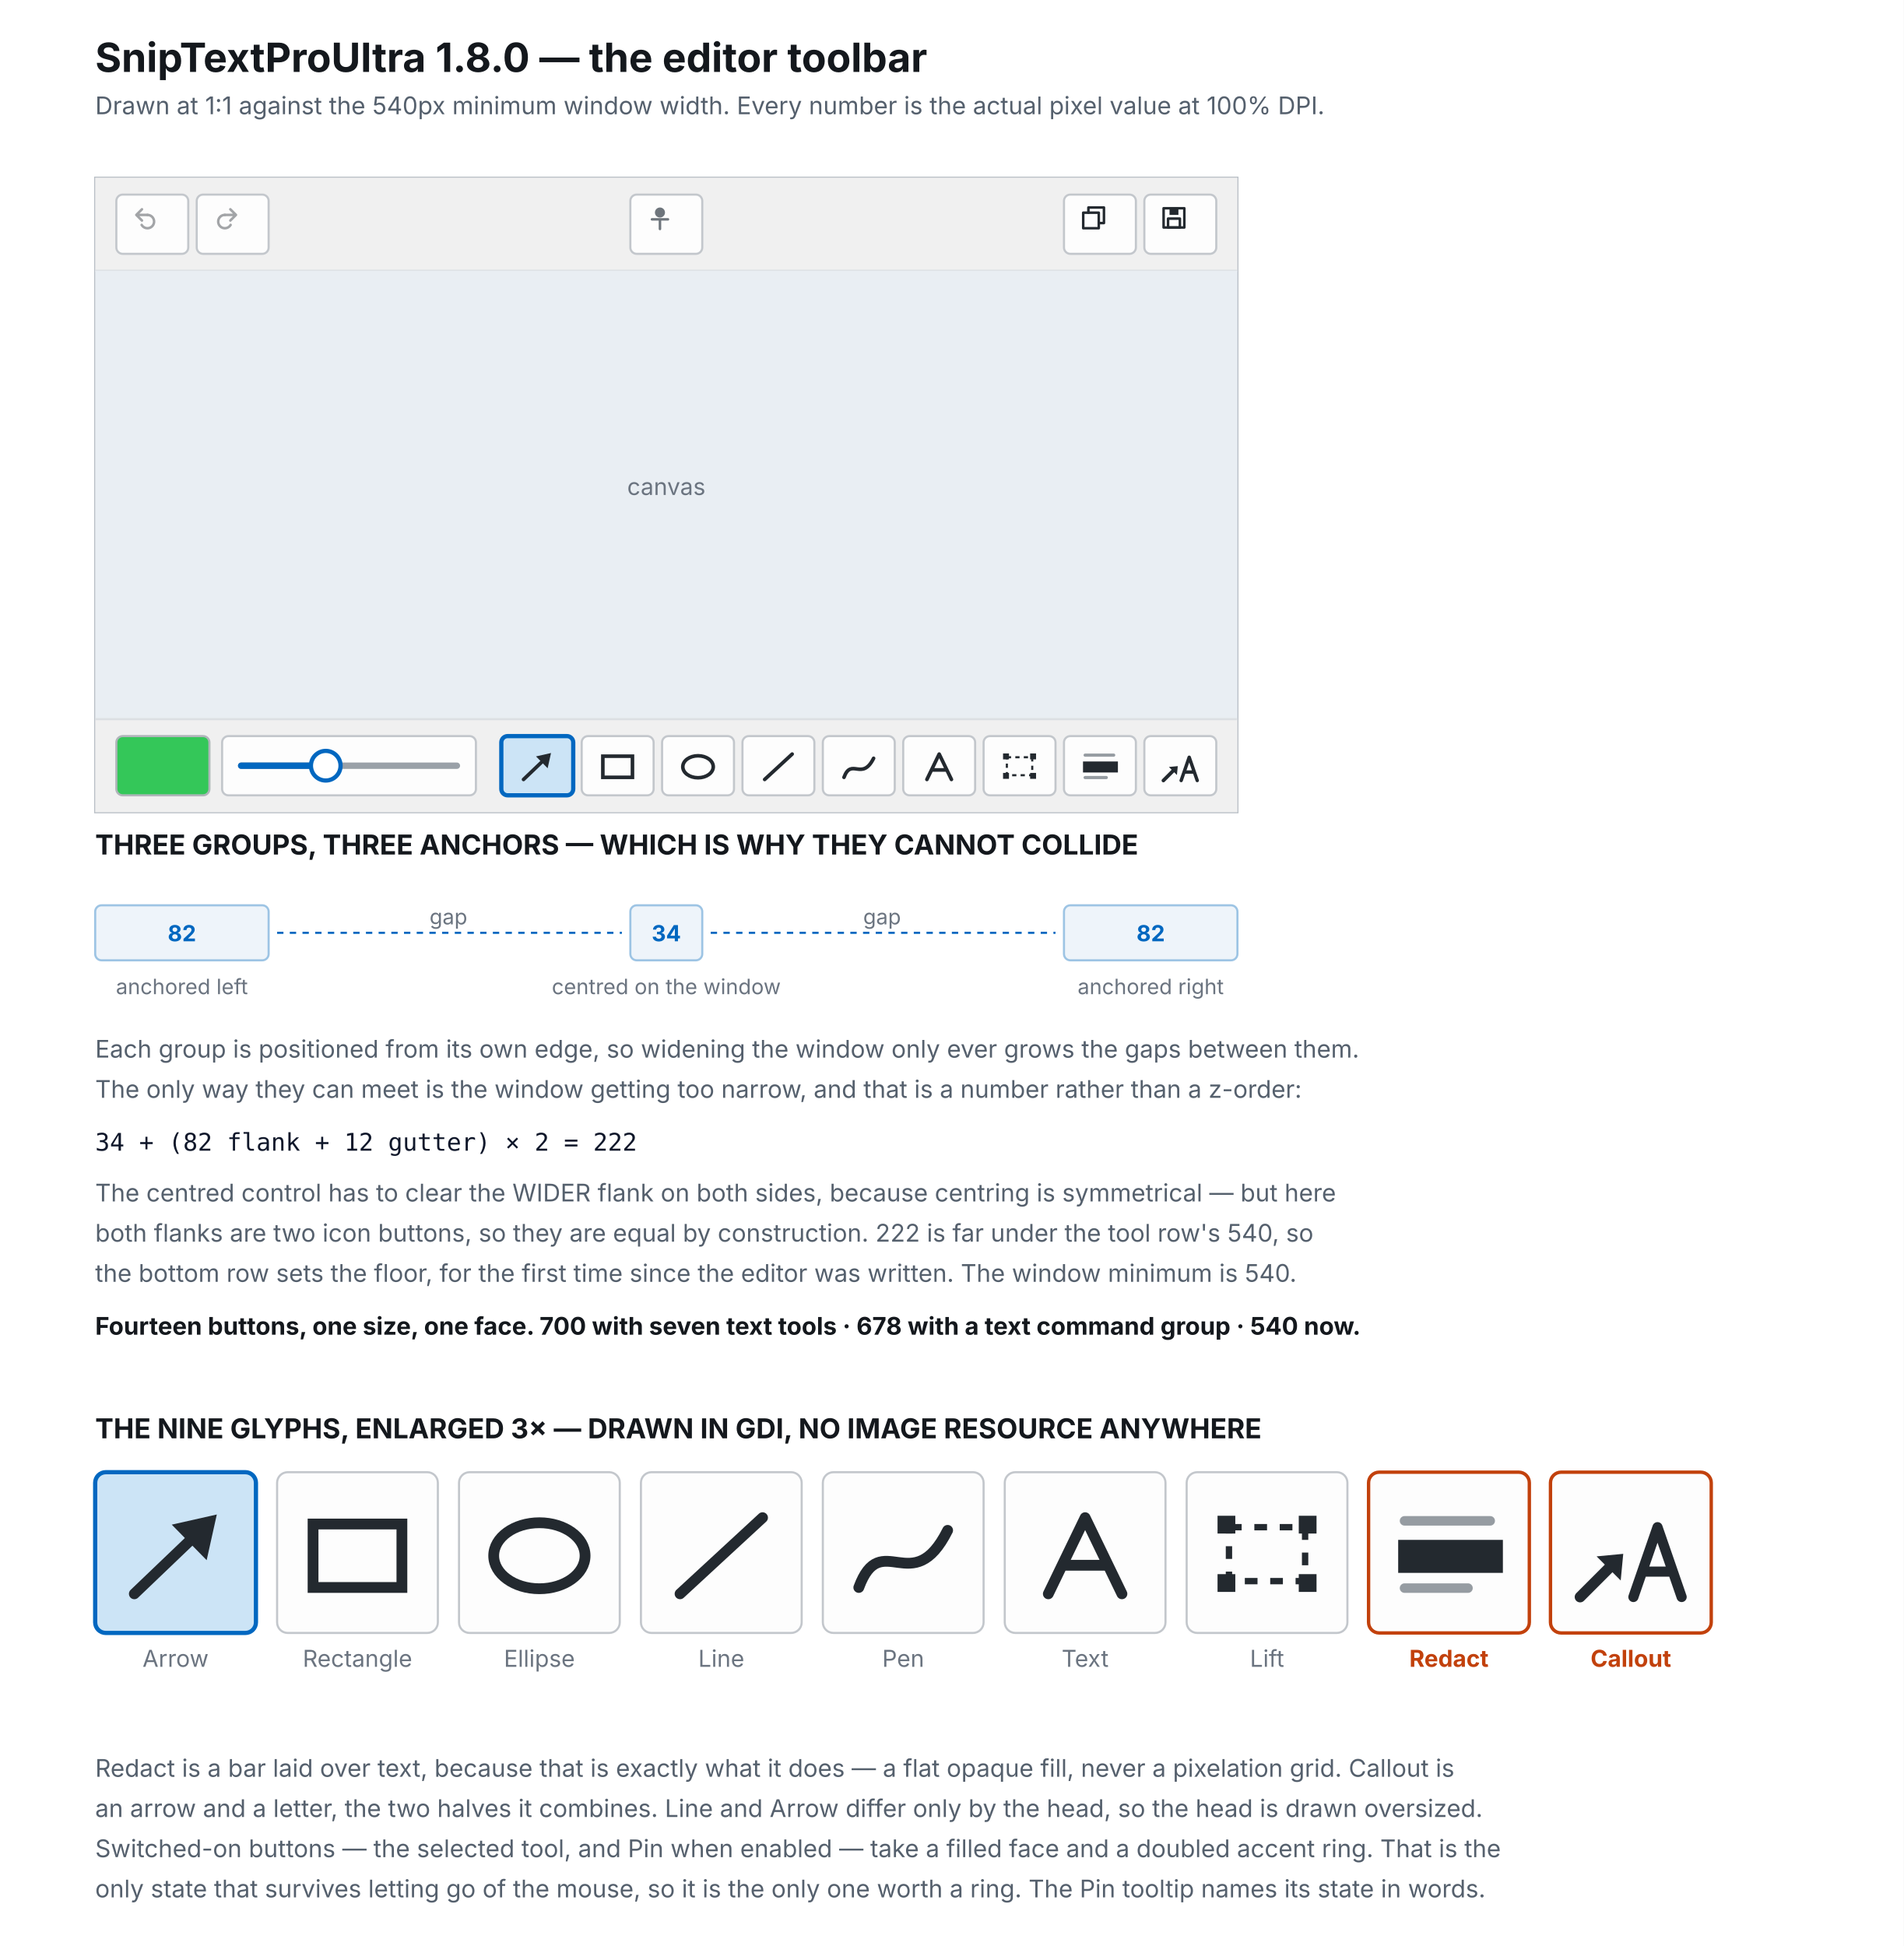
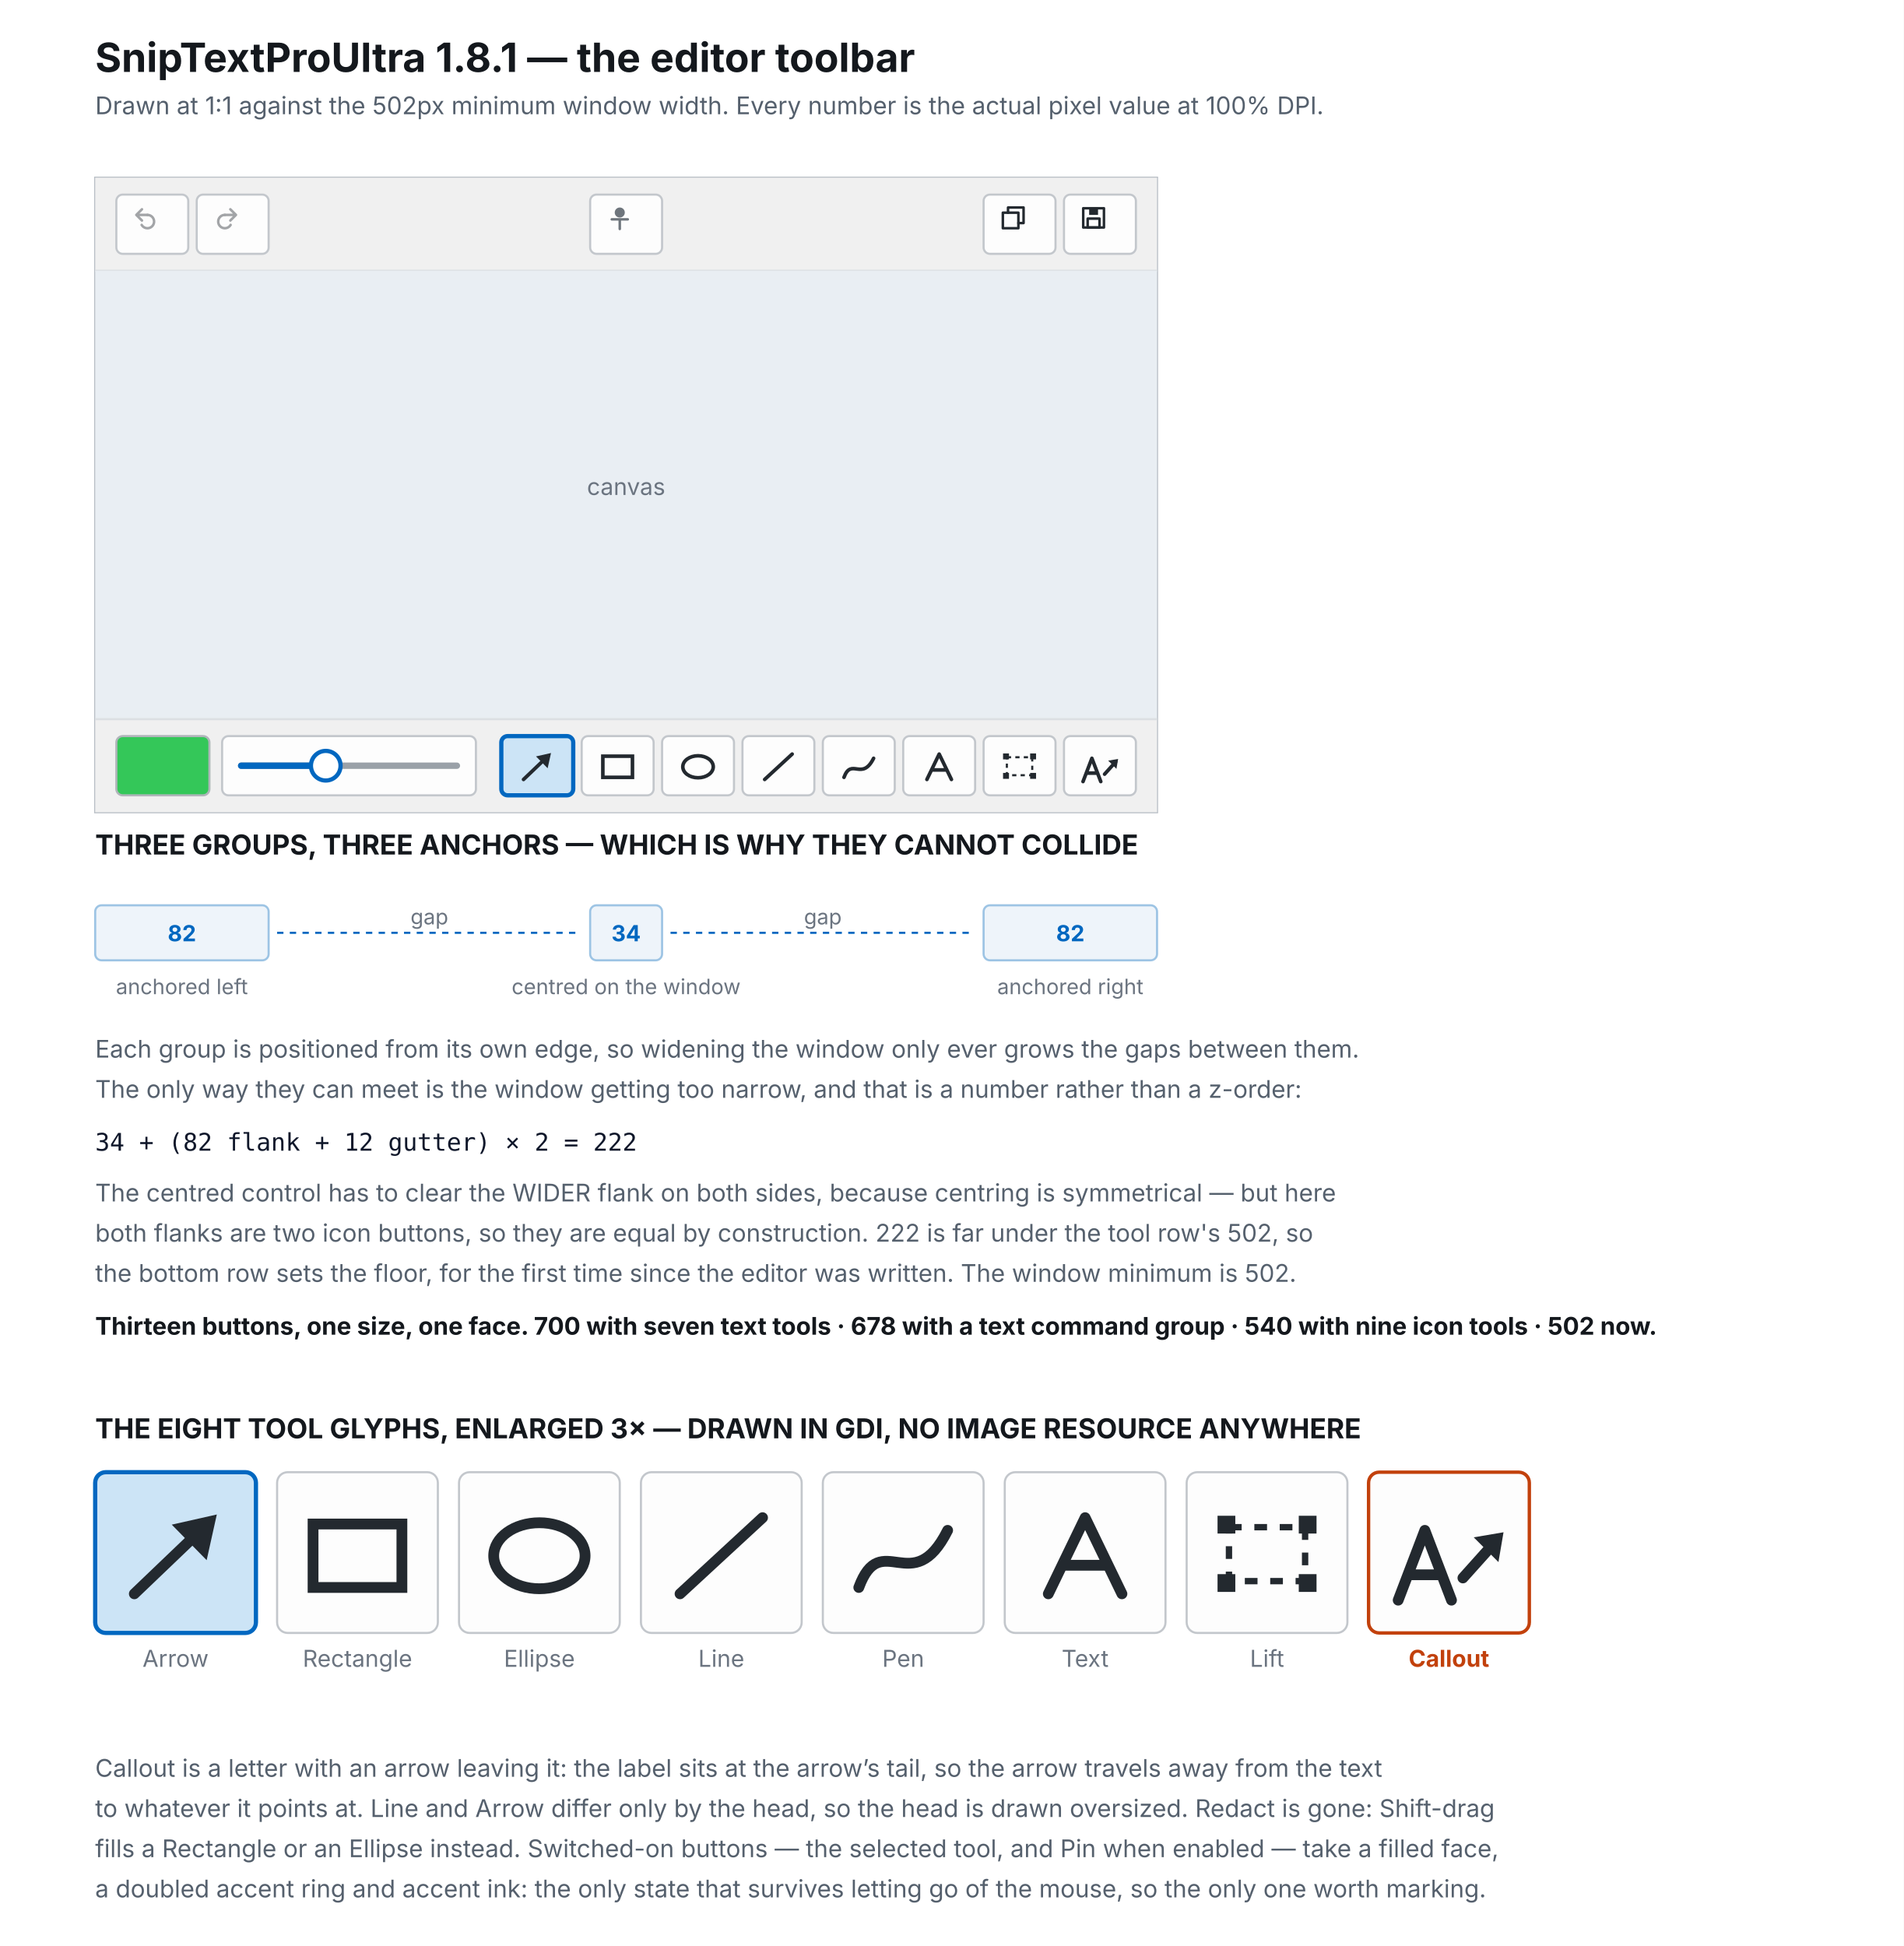
<svg xmlns="http://www.w3.org/2000/svg" viewBox="0 0 900 920" width="900" height="920" font-family="Segoe UI, Inter, Helvetica, Arial, sans-serif">
  <defs>
    <marker id="ar" markerWidth="7" markerHeight="7" refX="6" refY="3.5" orient="auto">
      <path d="M0,0 L7,3.5 L0,7 z" fill="#0067c0" />
    </marker>
    <g id="g-arrow">
      <path d="M3.5 16.5 L15 5.5" fill="none" stroke="#23292f" stroke-width="1.7" stroke-linecap="round" />
      <path d="M16.5 4 L9.4 5.6 L14.9 11.2 z" fill="#23292f" stroke="none" />
    </g>
    <g id="g-rect">
      <rect x="3" y="5.5" width="14" height="10" fill="none" stroke="#23292f" stroke-width="1.7" />
    </g>
    <g id="g-ellipse">
      <ellipse cx="10" cy="10.5" rx="7.2" ry="5.2" fill="none" stroke="#23292f" stroke-width="1.7" />
    </g>
    <g id="g-line">
      <path d="M3.5 16.5 L16.5 4.5" fill="none" stroke="#23292f" stroke-width="1.7" stroke-linecap="round" />
    </g>
    <g id="g-pen">
      <path d="M3 15.5 C6.5 6, 11.5 17.5, 17 6.5" fill="none" stroke="#23292f" stroke-width="1.7" stroke-linecap="round" />
    </g>
    <g id="g-text">
      <path d="M4.2 16.5 L10 4.5 L15.8 16.5 M6.9 12 H13.1" fill="none" stroke="#23292f" stroke-width="1.7" stroke-linecap="round" stroke-linejoin="round" />
    </g>
    <g id="g-lift">
      <rect x="4" y="6" width="12" height="8.5" fill="none" stroke="#23292f" stroke-width="1" stroke-dasharray="2 2" />
      <rect x="2.2" y="4.2" width="2.8" height="2.8" fill="#23292f" />
      <rect x="15" y="4.2" width="2.8" height="2.8" fill="#23292f" />
      <rect x="2.2" y="13.4" width="2.8" height="2.8" fill="#23292f" />
      <rect x="15" y="13.4" width="2.8" height="2.8" fill="#23292f" />
    </g>
-     <g id="g-redact">
-       <path d="M3 5 H16.5 M3 15.6 H13" fill="none" stroke="#969ca2" stroke-width="1.5" stroke-linecap="round" />
-       <rect x="2" y="8" width="16.5" height="5.2" fill="#23292f" />
-     </g>
    <g id="g-callout">
-       <path d="M2 17 L7.6 11.4" fill="none" stroke="#23292f" stroke-width="1.7" stroke-linecap="round" />
-       <path d="M8.8 10.2 L4.6 10.6 L8.4 14.4 z" fill="#23292f" stroke="none" />
-       <path d="M10.4 17 L14.2 6 L18 17 M11.8 13 H16.6" fill="none" stroke="#23292f" stroke-width="1.6" stroke-linecap="round" stroke-linejoin="round" />
+       <path d="M2 17.5 L6.2 6.5 L10.4 17.5 M3.8 13.5 H8.6" fill="none" stroke="#23292f" stroke-width="1.7" stroke-linecap="round" stroke-linejoin="round" />
+       <path d="M12.2 14 L17.4 8.2" fill="none" stroke="#23292f" stroke-width="1.7" stroke-linecap="round" />
+       <path d="M18.6 6.8 L13.9 7.6 L17.8 11.5 z" fill="#23292f" stroke="none" />
    </g>
    <g id="c-undo">
      <path d="M11 8 A4.5 4.5 0 1 1 7.1 14.75" fill="none" stroke="#23292f" stroke-width="1.7" stroke-linecap="round" />
      <path d="M11 8 H3.5 M3.5 8 L7.3 4.2 M3.5 8 L7.3 11.8" fill="none" stroke="#23292f" stroke-width="1.7" stroke-linecap="round" stroke-linejoin="round" />
    </g>
    <g id="c-redo" transform="translate(20,0) scale(-1,1)">
      <path d="M11 8 A4.5 4.5 0 1 1 7.1 14.75" fill="none" stroke="#23292f" stroke-width="1.7" stroke-linecap="round" />
      <path d="M11 8 H3.5 M3.5 8 L7.3 4.2 M3.5 8 L7.3 11.8" fill="none" stroke="#23292f" stroke-width="1.7" stroke-linecap="round" stroke-linejoin="round" />
    </g>
    <g id="c-copy">
      <polyline points="6.5,6.5 6.5,3 17,3 17,13.5 13.5,13.5" fill="none" stroke="#23292f" stroke-width="1.7" stroke-linecap="round" stroke-linejoin="round" />
      <rect x="3" y="6.5" width="10.5" height="10.5" fill="none" stroke="#23292f" stroke-width="1.7" stroke-linejoin="round" />
    </g>
    <g id="c-save">
      <rect x="3" y="3.5" width="14" height="13" fill="none" stroke="#23292f" stroke-width="1.7" stroke-linejoin="round" />
      <rect x="7" y="3.5" width="6" height="4.5" fill="#23292f" />
      <rect x="6" y="10.5" width="8" height="6" fill="none" stroke="#23292f" stroke-width="1.7" stroke-linejoin="round" />
    </g>
    <g id="c-pin">
      <circle cx="10" cy="6.4" r="3.4" fill="#6e757c" />
      <path d="M4.6 11 H15.4 M10 11.5 V17.5" fill="none" stroke="#6e757c" stroke-width="1.7" stroke-linecap="round" />
    </g>
  </defs>
  <rect width="900" height="920" fill="#ffffff" />
-   <text x="45" y="34" font-size="19" font-weight="700" fill="#14181d">SnipTextProUltra 1.8.0 — the editor toolbar</text>
-   <text x="45" y="54" font-size="11.5" fill="#55606d">Drawn at 1:1 against the 540px minimum window width. Every number is the actual pixel value at 100% DPI.</text>
+   <text x="45" y="34" font-size="19" font-weight="700" fill="#14181d">SnipTextProUltra 1.8.1 — the editor toolbar</text>
+   <text x="45" y="54" font-size="11.5" fill="#55606d">Drawn at 1:1 against the 502px minimum window width. Every number is the actual pixel value at 100% DPI.</text>
  <g transform="translate(45,84)">
-     <rect x="0" y="0" width="540" height="300" fill="#ffffff" stroke="#b9bfc6" />
-     <rect x="0" y="0" width="540" height="44" fill="#f0f0f0" />
-     <line x1="0" y1="44" x2="540" y2="44" stroke="#dcdfe3" />
+     <rect x="0" y="0" width="502" height="300" fill="#ffffff" stroke="#b9bfc6" />
+     <rect x="0" y="0" width="502" height="44" fill="#f0f0f0" />
+     <line x1="0" y1="44" x2="502" y2="44" stroke="#dcdfe3" />
    <rect x="10" y="8" width="34" height="28" rx="3" fill="#fdfdfd" stroke="#c3c7cc" />
    <use href="#c-undo" transform="translate(17,12) scale(0.7)" opacity="0.42" />
    <rect x="48" y="8" width="34" height="28" rx="3" fill="#fdfdfd" stroke="#c3c7cc" />
    <use href="#c-redo" transform="translate(55,12) scale(0.7)" opacity="0.42" />
-     <rect x="253" y="8" width="34" height="28" rx="3" fill="#fdfdfd" stroke="#c3c7cc" />
-     <use href="#c-pin" transform="translate(260,12) scale(0.7)" />
+     <rect x="234" y="8" width="34" height="28" rx="3" fill="#fdfdfd" stroke="#c3c7cc" />
+     <use href="#c-pin" transform="translate(241,12) scale(0.7)" />
+     <rect x="420" y="8" width="34" height="28" rx="3" fill="#fdfdfd" stroke="#c3c7cc" />
+     <use href="#c-copy" transform="translate(427,12) scale(0.7)" />
    <rect x="458" y="8" width="34" height="28" rx="3" fill="#fdfdfd" stroke="#c3c7cc" />
-     <use href="#c-copy" transform="translate(465,12) scale(0.7)" />
-     <rect x="496" y="8" width="34" height="28" rx="3" fill="#fdfdfd" stroke="#c3c7cc" />
-     <use href="#c-save" transform="translate(503,12) scale(0.7)" />
-     <rect x="0" y="44" width="540" height="212" fill="#e9eef3" />
-     <text x="270" y="150" font-size="11" fill="#6b7480" text-anchor="middle">canvas</text>
-     <rect x="0" y="256" width="540" height="44" fill="#f0f0f0" />
-     <line x1="0" y1="256" x2="540" y2="256" stroke="#dcdfe3" />
+     <use href="#c-save" transform="translate(465,12) scale(0.7)" />
+     <rect x="0" y="44" width="502" height="212" fill="#e9eef3" />
+     <text x="251" y="150" font-size="11" fill="#6b7480" text-anchor="middle">canvas</text>
+     <rect x="0" y="256" width="502" height="44" fill="#f0f0f0" />
+     <line x1="0" y1="256" x2="502" y2="256" stroke="#dcdfe3" />
    <rect x="10" y="264" width="44" height="28" rx="3" fill="#34c759" stroke="#b0b5ba" />
    <rect x="60" y="264" width="120" height="28" rx="3" fill="#fdfdfd" stroke="#c3c7cc" />
    <line x1="69" y1="278" x2="171" y2="278" stroke="#9aa1a8" stroke-width="3" stroke-linecap="round" />
    <line x1="69" y1="278" x2="109" y2="278" stroke="#0067c0" stroke-width="3" stroke-linecap="round" />
    <circle cx="109" cy="278" r="7" fill="#ffffff" stroke="#0067c0" stroke-width="2" />
    <g>
      <rect x="192" y="264" width="34" height="28" rx="3" fill="#cce4f6" stroke="#0067c0" stroke-width="2" />
      <use href="#g-arrow" transform="translate(199,268)" />
      <rect x="230" y="264" width="34" height="28" rx="3" fill="#fdfdfd" stroke="#c3c7cc" />
      <use href="#g-rect" transform="translate(237,268)" />
      <rect x="268" y="264" width="34" height="28" rx="3" fill="#fdfdfd" stroke="#c3c7cc" />
      <use href="#g-ellipse" transform="translate(275,268)" />
      <rect x="306" y="264" width="34" height="28" rx="3" fill="#fdfdfd" stroke="#c3c7cc" />
      <use href="#g-line" transform="translate(313,268)" />
      <rect x="344" y="264" width="34" height="28" rx="3" fill="#fdfdfd" stroke="#c3c7cc" />
      <use href="#g-pen" transform="translate(351,268)" />
      <rect x="382" y="264" width="34" height="28" rx="3" fill="#fdfdfd" stroke="#c3c7cc" />
      <use href="#g-text" transform="translate(389,268)" />
      <rect x="420" y="264" width="34" height="28" rx="3" fill="#fdfdfd" stroke="#c3c7cc" />
      <use href="#g-lift" transform="translate(427,268)" />
      <rect x="458" y="264" width="34" height="28" rx="3" fill="#fdfdfd" stroke="#c3c7cc" />
-       <use href="#g-redact" transform="translate(465,268)" />
-       <rect x="496" y="264" width="34" height="28" rx="3" fill="#fdfdfd" stroke="#c3c7cc" />
-       <use href="#g-callout" transform="translate(503,268)" />
+       <use href="#g-callout" transform="translate(465,268)" />
    </g>
  </g>
  <g transform="translate(45,404)">
    <text x="0" y="0" font-size="13" font-weight="700" fill="#14181d">THREE GROUPS, THREE ANCHORS — WHICH IS WHY THEY CANNOT COLLIDE</text>
    <g transform="translate(0,24)">
      <rect x="0" y="0" width="82" height="26" rx="3" fill="#eef4fa" stroke="#9dc4e4" />
      <text x="41" y="17" font-size="10.5" font-weight="700" fill="#0067c0" text-anchor="middle">82</text>
-       <rect x="253" y="0" width="34" height="26" rx="3" fill="#eef4fa" stroke="#9dc4e4" />
-       <text x="270" y="17" font-size="10.5" font-weight="700" fill="#0067c0" text-anchor="middle">34</text>
-       <rect x="458" y="0" width="82" height="26" rx="3" fill="#eef4fa" stroke="#9dc4e4" />
-       <text x="499" y="17" font-size="10.5" font-weight="700" fill="#0067c0" text-anchor="middle">82</text>
-       <line x1="86" y1="13" x2="249" y2="13" stroke="#0067c0" stroke-dasharray="3 3" />
-       <line x1="291" y1="13" x2="454" y2="13" stroke="#0067c0" stroke-dasharray="3 3" />
-       <text x="167" y="9" font-size="10" fill="#6b7480" text-anchor="middle">gap</text>
-       <text x="372" y="9" font-size="10" fill="#6b7480" text-anchor="middle">gap</text>
+       <rect x="234" y="0" width="34" height="26" rx="3" fill="#eef4fa" stroke="#9dc4e4" />
+       <text x="251" y="17" font-size="10.5" font-weight="700" fill="#0067c0" text-anchor="middle">34</text>
+       <rect x="420" y="0" width="82" height="26" rx="3" fill="#eef4fa" stroke="#9dc4e4" />
+       <text x="461" y="17" font-size="10.5" font-weight="700" fill="#0067c0" text-anchor="middle">82</text>
+       <line x1="86" y1="13" x2="230" y2="13" stroke="#0067c0" stroke-dasharray="3 3" />
+       <line x1="272" y1="13" x2="416" y2="13" stroke="#0067c0" stroke-dasharray="3 3" />
+       <text x="158" y="9" font-size="10" fill="#6b7480" text-anchor="middle">gap</text>
+       <text x="344" y="9" font-size="10" fill="#6b7480" text-anchor="middle">gap</text>
      <text x="41" y="42" font-size="10" fill="#6b7480" text-anchor="middle">anchored left</text>
-       <text x="270" y="42" font-size="10" fill="#6b7480" text-anchor="middle">centred on the window</text>
-       <text x="499" y="42" font-size="10" fill="#6b7480" text-anchor="middle">anchored right</text>
+       <text x="251" y="42" font-size="10" fill="#6b7480" text-anchor="middle">centred on the window</text>
+       <text x="461" y="42" font-size="10" fill="#6b7480" text-anchor="middle">anchored right</text>
    </g>
    <text x="0" y="96" font-size="11.5" fill="#55606d">Each group is positioned from its own edge, so widening the window only ever grows the gaps between them.</text>
    <text x="0" y="115" font-size="11.5" fill="#55606d">The only way they can meet is the window getting too narrow, and that is a number rather than a z-order:</text>
    <text x="0" y="140" font-family="Consolas, Menlo, monospace" font-size="11.5" fill="#0f172a">34  +  (82 flank + 12 gutter) × 2  =  222</text>
    <text x="0" y="164" font-size="11.5" fill="#55606d">The centred control has to clear the WIDER flank on both sides, because centring is symmetrical — but here</text>
-     <text x="0" y="183" font-size="11.5" fill="#55606d">both flanks are two icon buttons, so they are equal by construction. 222 is far under the tool row's 540, so</text>
-     <text x="0" y="202" font-size="11.5" fill="#55606d">the bottom row sets the floor, for the first time since the editor was written. The window minimum is 540.</text>
-     <text x="0" y="227" font-size="11.5" font-weight="700" fill="#14181d">Fourteen buttons, one size, one face. 700 with seven text tools · 678 with a text command group · 540 now.</text>
+     <text x="0" y="183" font-size="11.5" fill="#55606d">both flanks are two icon buttons, so they are equal by construction. 222 is far under the tool row's 502, so</text>
+     <text x="0" y="202" font-size="11.5" fill="#55606d">the bottom row sets the floor, for the first time since the editor was written. The window minimum is 502.</text>
+     <text x="0" y="227" font-size="11.5" font-weight="700" fill="#14181d">Thirteen buttons, one size, one face. 700 with seven text tools · 678 with a text command group · 540 with nine icon tools · 502 now.</text>
  </g>
-   <text x="45" y="680" font-size="13" font-weight="700" fill="#14181d">THE NINE GLYPHS, ENLARGED 3× — DRAWN IN GDI, NO IMAGE RESOURCE ANYWHERE</text>
+   <text x="45" y="680" font-size="13" font-weight="700" fill="#14181d">THE EIGHT TOOL GLYPHS, ENLARGED 3× — DRAWN IN GDI, NO IMAGE RESOURCE ANYWHERE</text>
  <g transform="translate(45,696)">
-     <g>
+     <g transform="translate(0,0)">
      <rect x="0" y="0" width="76" height="76" rx="5" fill="#cce4f6" stroke="#0067c0" stroke-width="2" />
      <use href="#g-arrow" transform="translate(8,8) scale(3)" />
      <text x="38" y="92" font-size="11" fill="#6b7480" text-anchor="middle">Arrow</text>
    </g>
    <g transform="translate(86,0)">
      <rect x="0" y="0" width="76" height="76" rx="5" fill="#fdfdfd" stroke="#c3c7cc" />
      <use href="#g-rect" transform="translate(8,8) scale(3)" />
      <text x="38" y="92" font-size="11" fill="#6b7480" text-anchor="middle">Rectangle</text>
    </g>
    <g transform="translate(172,0)">
      <rect x="0" y="0" width="76" height="76" rx="5" fill="#fdfdfd" stroke="#c3c7cc" />
      <use href="#g-ellipse" transform="translate(8,8) scale(3)" />
      <text x="38" y="92" font-size="11" fill="#6b7480" text-anchor="middle">Ellipse</text>
    </g>
    <g transform="translate(258,0)">
      <rect x="0" y="0" width="76" height="76" rx="5" fill="#fdfdfd" stroke="#c3c7cc" />
      <use href="#g-line" transform="translate(8,8) scale(3)" />
      <text x="38" y="92" font-size="11" fill="#6b7480" text-anchor="middle">Line</text>
    </g>
    <g transform="translate(344,0)">
      <rect x="0" y="0" width="76" height="76" rx="5" fill="#fdfdfd" stroke="#c3c7cc" />
      <use href="#g-pen" transform="translate(8,8) scale(3)" />
      <text x="38" y="92" font-size="11" fill="#6b7480" text-anchor="middle">Pen</text>
    </g>
    <g transform="translate(430,0)">
      <rect x="0" y="0" width="76" height="76" rx="5" fill="#fdfdfd" stroke="#c3c7cc" />
      <use href="#g-text" transform="translate(8,8) scale(3)" />
      <text x="38" y="92" font-size="11" fill="#6b7480" text-anchor="middle">Text</text>
    </g>
    <g transform="translate(516,0)">
      <rect x="0" y="0" width="76" height="76" rx="5" fill="#fdfdfd" stroke="#c3c7cc" />
      <use href="#g-lift" transform="translate(8,8) scale(3)" />
      <text x="38" y="92" font-size="11" fill="#6b7480" text-anchor="middle">Lift</text>
    </g>
    <g transform="translate(602,0)">
      <rect x="0" y="0" width="76" height="76" rx="5" fill="#fdfdfd" stroke="#c2410c" stroke-width="1.6" />
-       <use href="#g-redact" transform="translate(8,8) scale(3)" />
-       <text x="38" y="92" font-size="11" font-weight="700" fill="#c2410c" text-anchor="middle">Redact</text>
-     </g>
-     <g transform="translate(688,0)">
-       <rect x="0" y="0" width="76" height="76" rx="5" fill="#fdfdfd" stroke="#c2410c" stroke-width="1.6" />
      <use href="#g-callout" transform="translate(8,8) scale(3)" />
      <text x="38" y="92" font-size="11" font-weight="700" fill="#c2410c" text-anchor="middle">Callout</text>
    </g>
  </g>
-   <text x="45" y="840" font-size="11.5" fill="#55606d">Redact is a bar laid over text, because that is exactly what it does — a flat opaque fill, never a pixelation grid. Callout is</text>
-   <text x="45" y="859" font-size="11.5" fill="#55606d">an arrow and a letter, the two halves it combines. Line and Arrow differ only by the head, so the head is drawn oversized.</text>
-   <text x="45" y="878" font-size="11.5" fill="#55606d">Switched-on buttons — the selected tool, and Pin when enabled — take a filled face and a doubled accent ring. That is the</text>
-   <text x="45" y="897" font-size="11.5" fill="#55606d">only state that survives letting go of the mouse, so it is the only one worth a ring. The Pin tooltip names its state in words.</text>
+   <text x="45" y="840" font-size="11.5" fill="#55606d">Callout is a letter with an arrow leaving it: the label sits at the arrow’s tail, so the arrow travels away from the text</text>
+   <text x="45" y="859" font-size="11.5" fill="#55606d">to whatever it points at. Line and Arrow differ only by the head, so the head is drawn oversized. Redact is gone: Shift-drag</text>
+   <text x="45" y="878" font-size="11.5" fill="#55606d">fills a Rectangle or an Ellipse instead. Switched-on buttons — the selected tool, and Pin when enabled — take a filled face,</text>
+   <text x="45" y="897" font-size="11.5" fill="#55606d">a doubled accent ring and accent ink: the only state that survives letting go of the mouse, so the only one worth marking.</text>
</svg>
